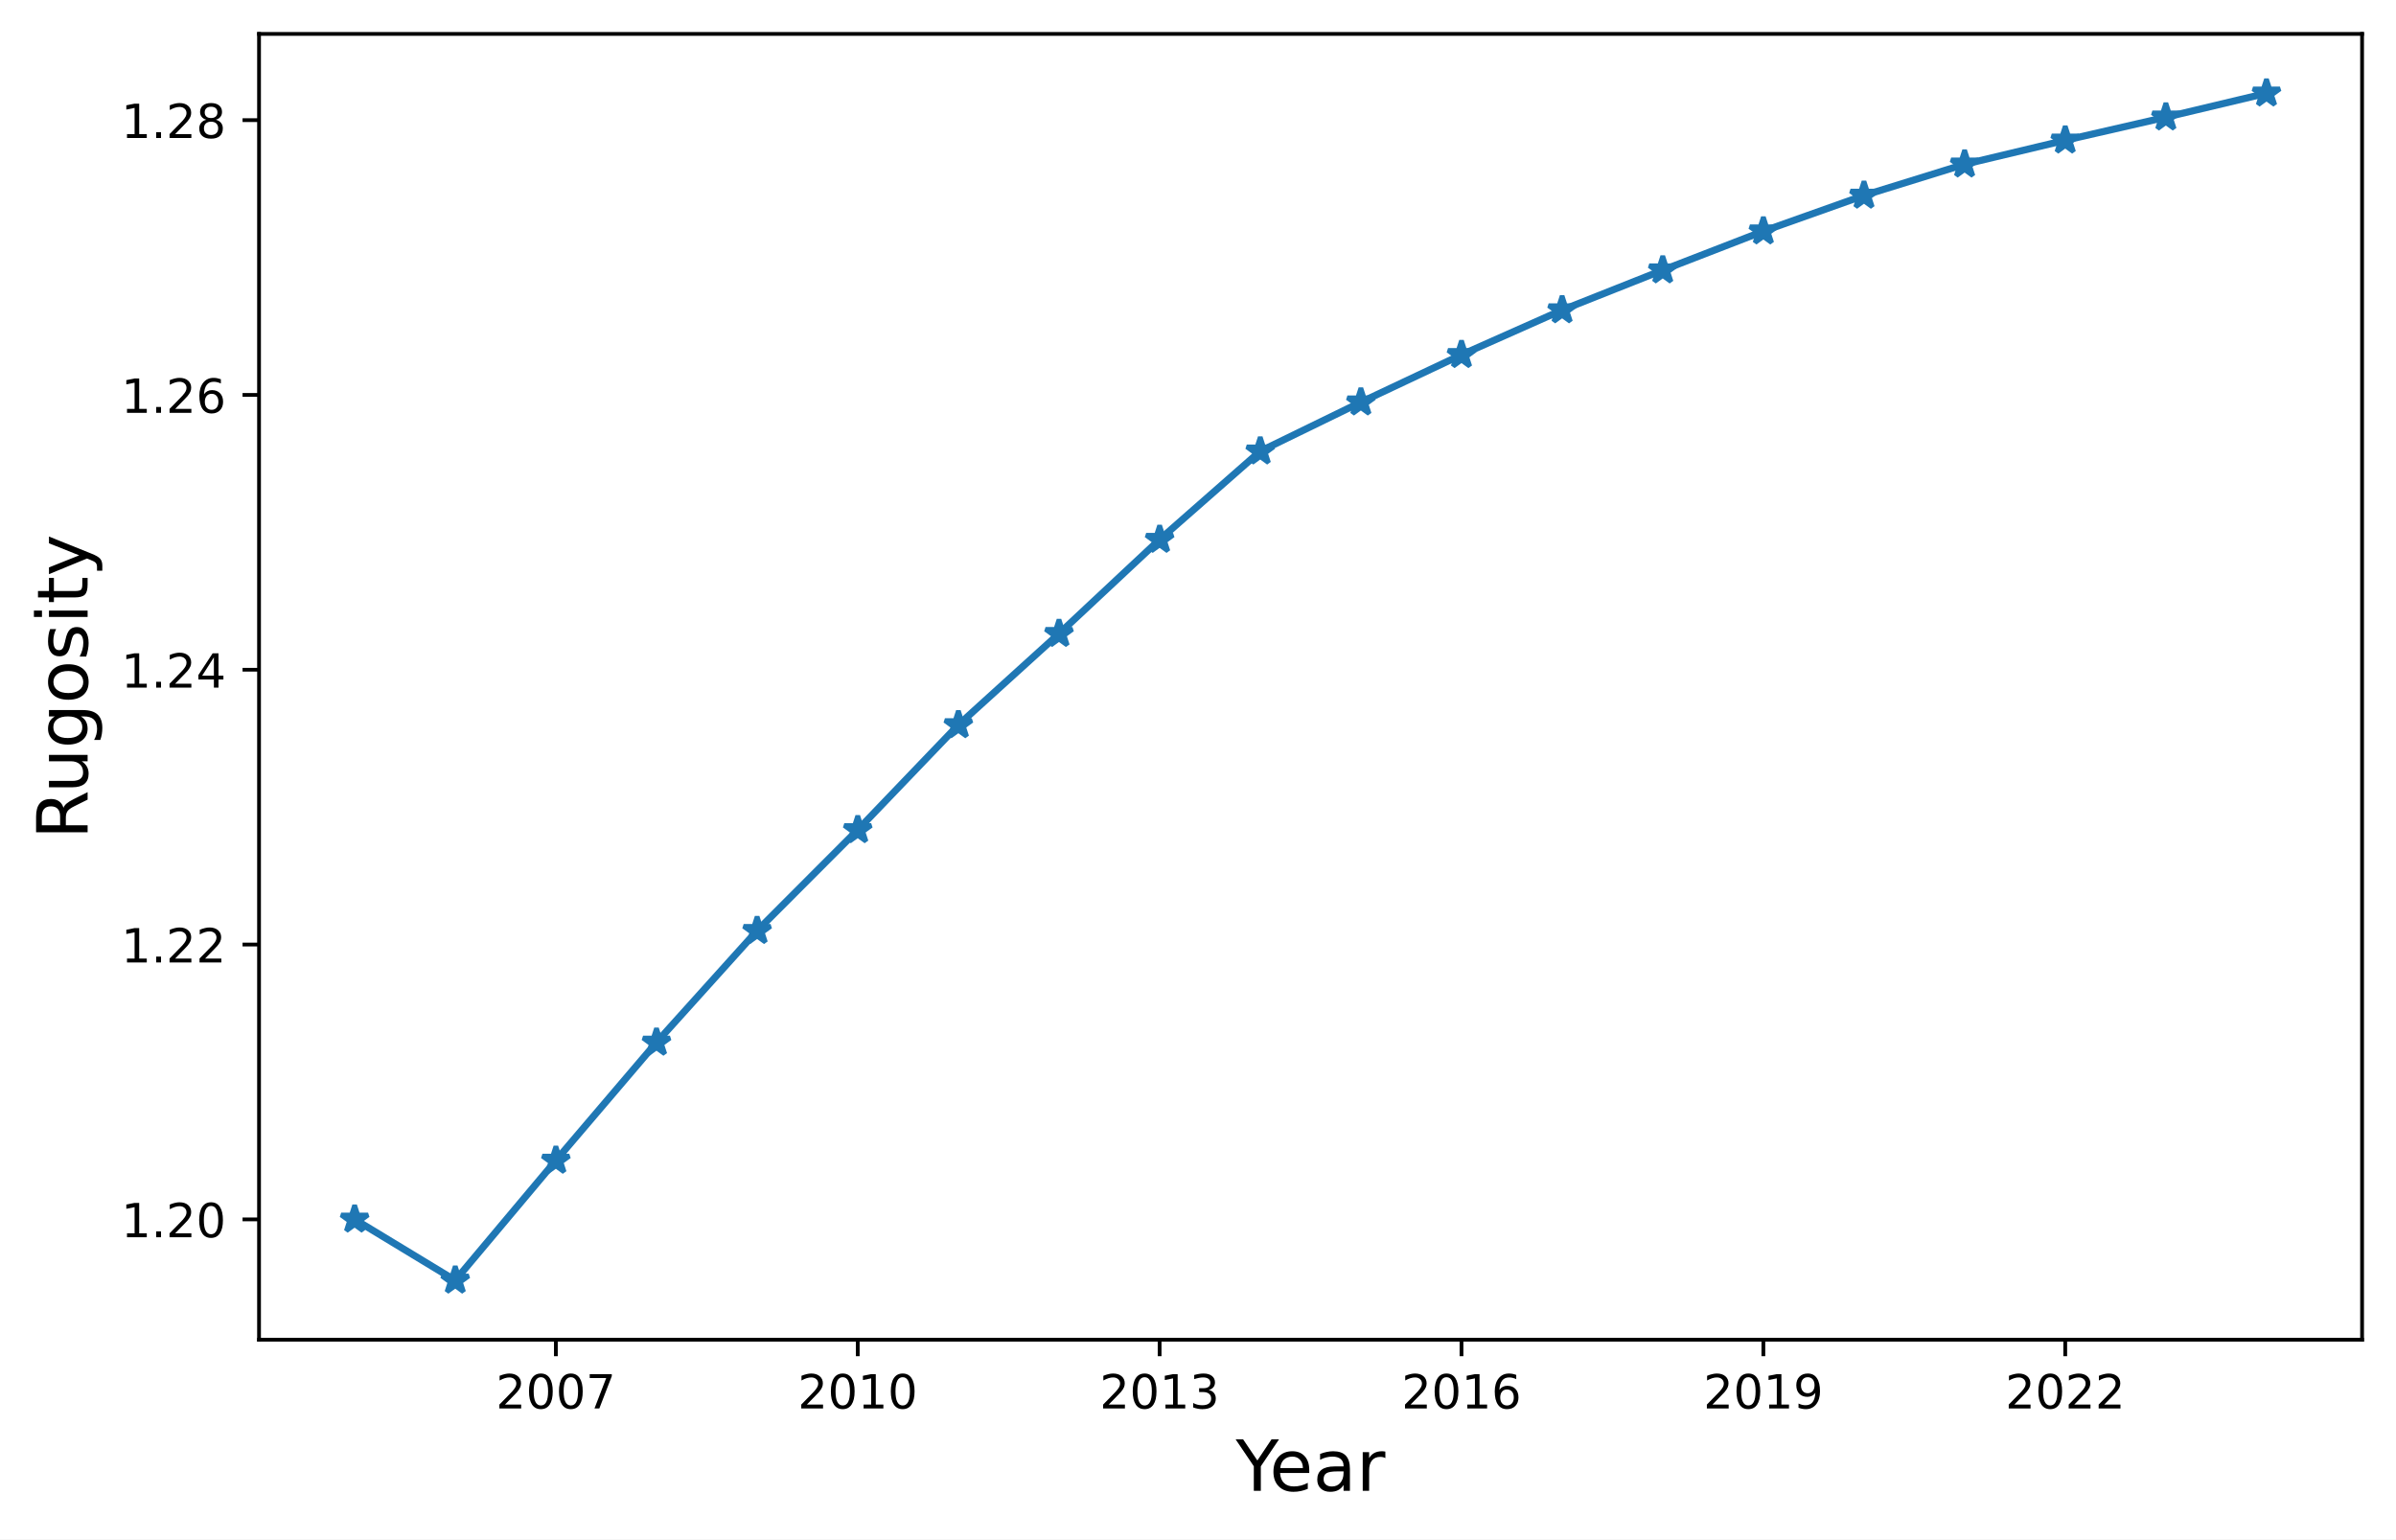
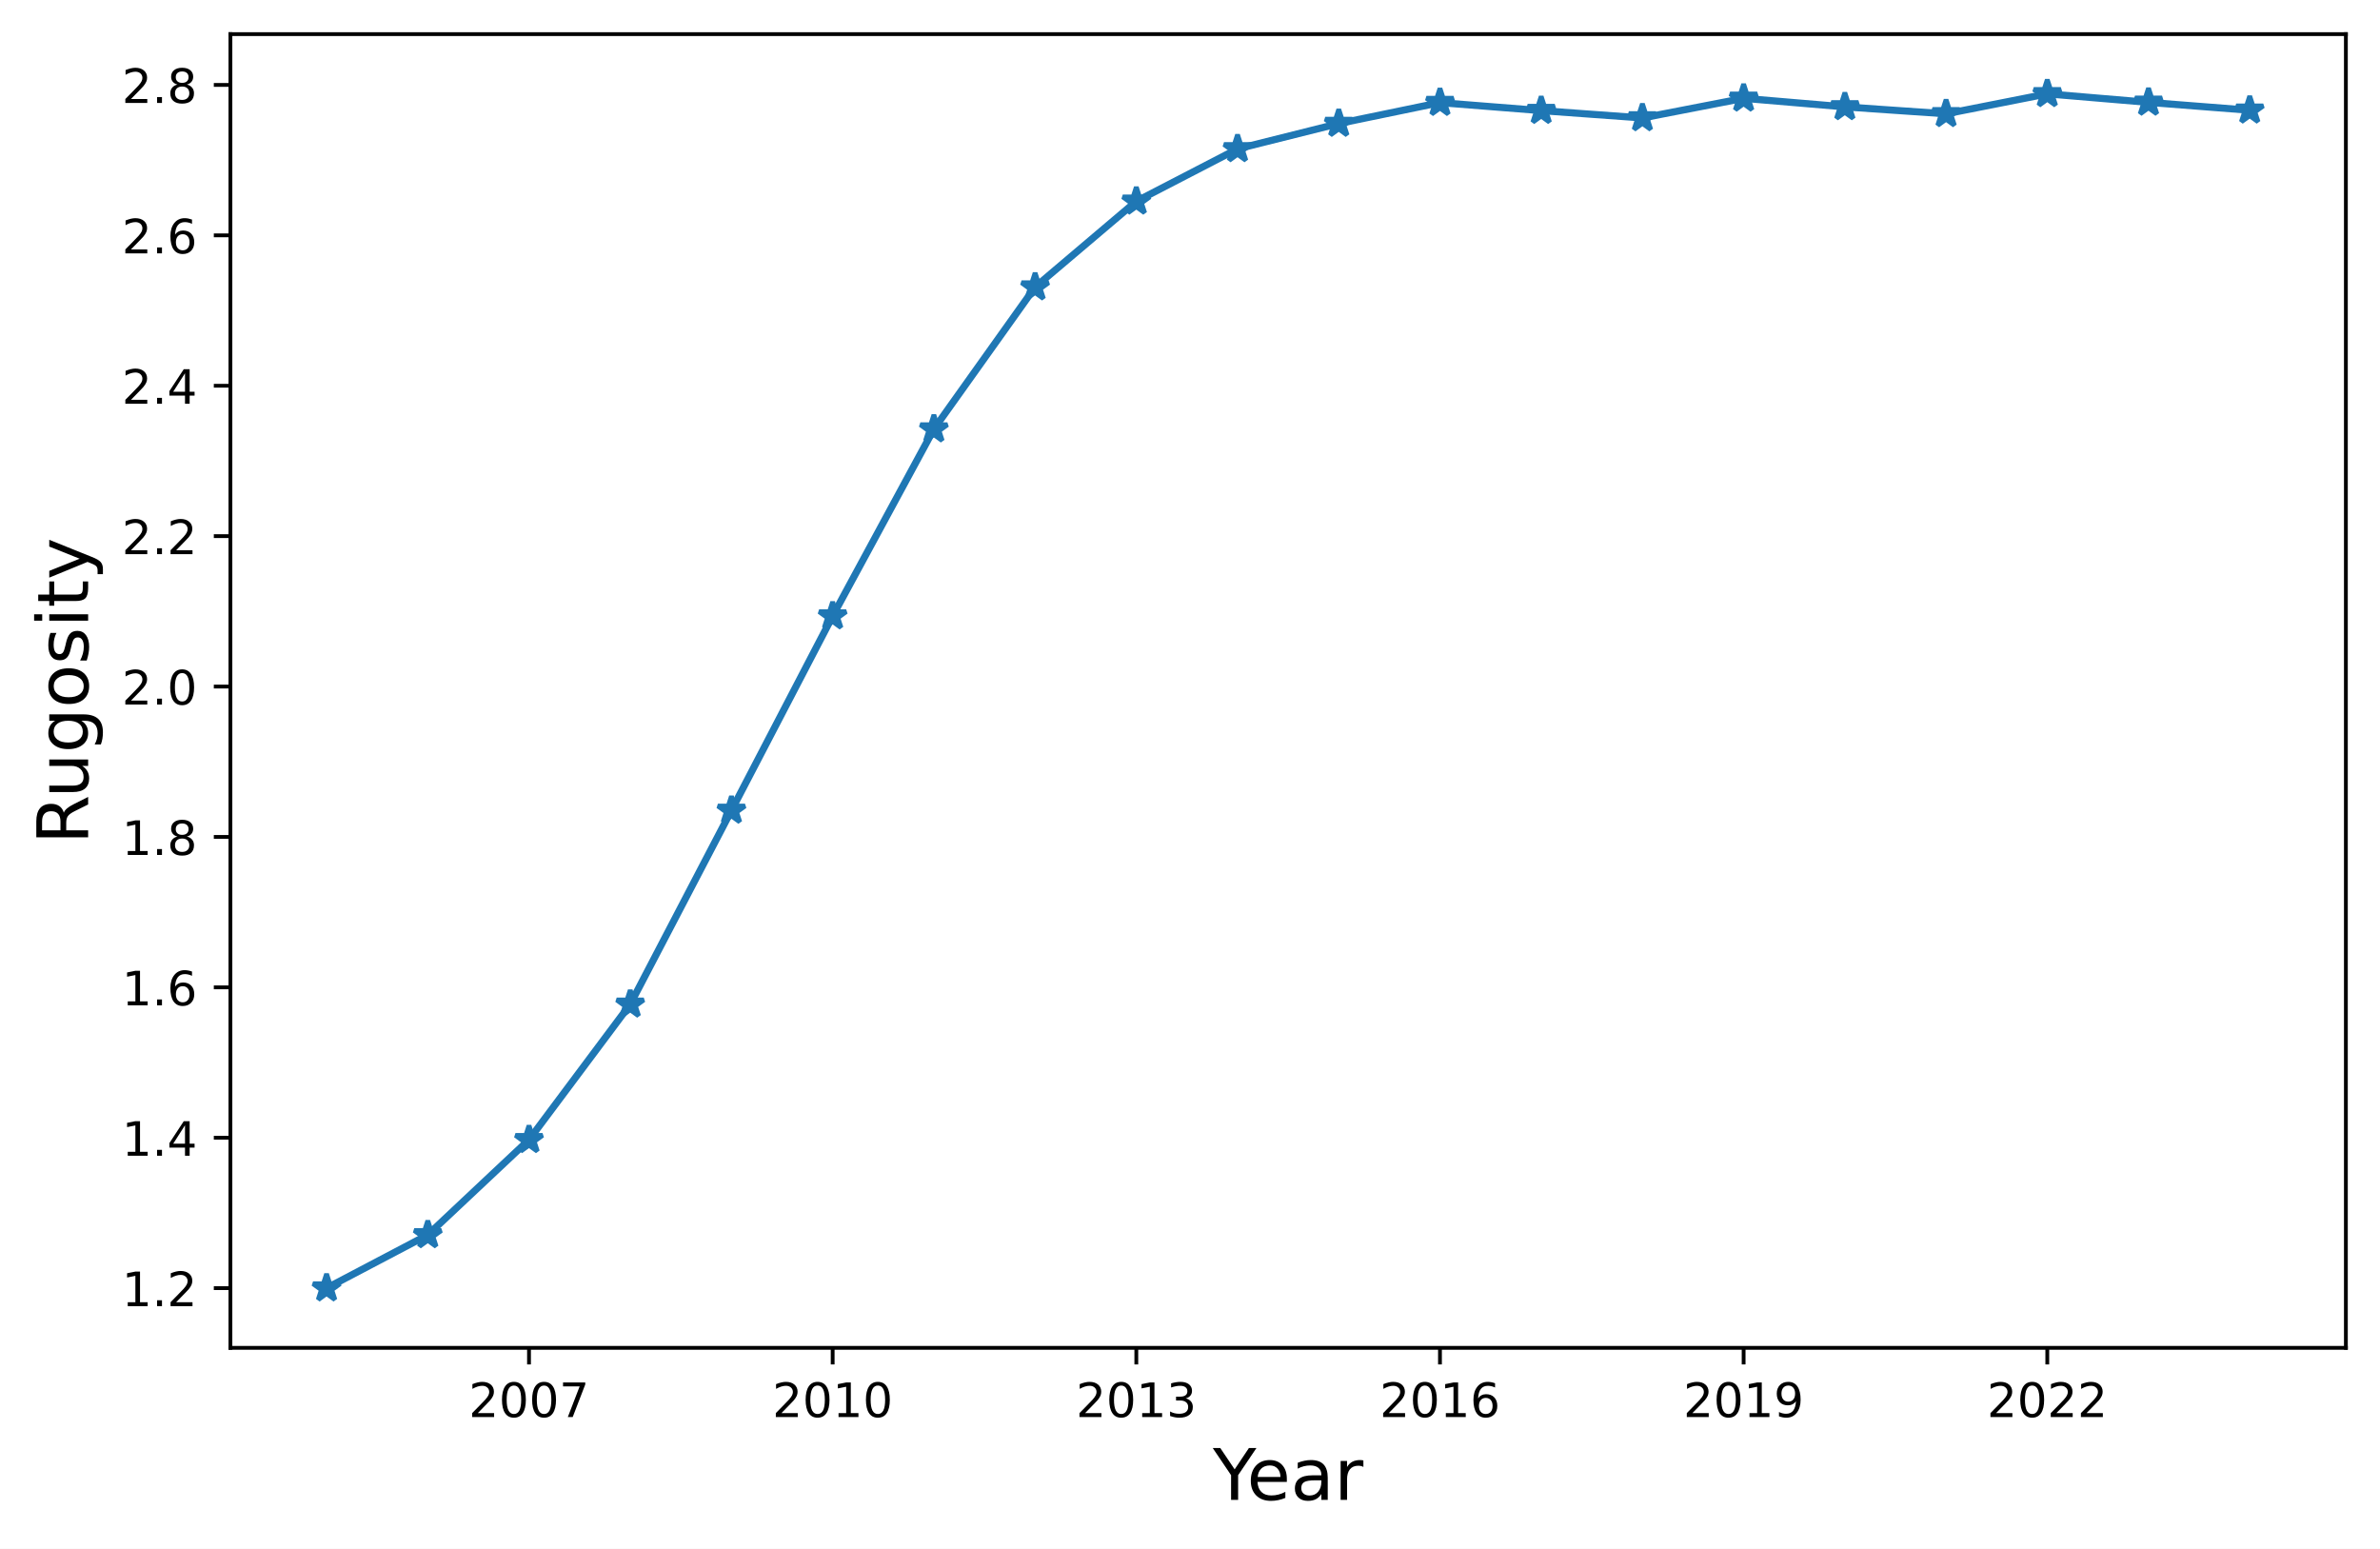
- <svg xmlns="http://www.w3.org/2000/svg" xmlns:xlink="http://www.w3.org/1999/xlink" width="508.583pt" height="326.795pt" viewBox="0 0 508.583 326.795" version="1.1">
+ <svg xmlns="http://www.w3.org/2000/svg" xmlns:xlink="http://www.w3.org/1999/xlink" width="502.22pt" height="326.795pt" viewBox="0 0 502.22 326.795" version="1.1">
  <defs>
    <style type="text/css">*{stroke-linejoin: round; stroke-linecap: butt}</style>
  </defs>
  <g id="figure_1">
    <g id="patch_1">
-       <path d="M 0 326.795  L 508.583 326.795  L 508.583 0  L 0 0  z " style="fill: #ffffff" />
+       <path d="M 0 326.795  L 502.22 326.795  L 502.22 0  L 0 0  z " style="fill: #ffffff" />
    </g>
    <g id="axes_1">
      <g id="patch_2">
-         <path d="M 54.983 284.4  L 501.383 284.4  L 501.383 7.2  L 54.983 7.2  z " style="fill: #ffffff" />
+         <path d="M 48.62 284.4  L 495.02 284.4  L 495.02 7.2  L 48.62 7.2  z " style="fill: #ffffff" />
      </g>
      <g id="matplotlib.axis_1">
        <g id="xtick_1">
          <g id="line2d_1">
            <defs>
-               <path id="mf09e41bf35" d="M 0 0  L 0 3.5  " style="stroke: #000000; stroke-width: 0.8" />
+               <path id="m940545f085" d="M 0 0  L 0 3.5  " style="stroke: #000000; stroke-width: 0.8" />
            </defs>
            <g>
-               <use xlink:href="#mf09e41bf35" x="117.991" y="284.4" style="stroke: #000000; stroke-width: 0.8" />
+               <use xlink:href="#m940545f085" x="111.629" y="284.4" style="stroke: #000000; stroke-width: 0.8" />
            </g>
          </g>
          <g id="text_1">
-             <g transform="translate(105.2664 298.9984) scale(0.1 -0.1)">
+             <g transform="translate(98.90393 298.9984) scale(0.1 -0.1)">
              <defs>
                <path id="DejaVuSans-32" d="M 1228 531  L 3431 531  L 3431 0  L 469 0  L 469 531  Q 828 903 1448 1529  Q 2069 2156 2228 2338  Q 2531 2678 2651 2914  Q 2772 3150 2772 3378  Q 2772 3750 2511 3984  Q 2250 4219 1831 4219  Q 1534 4219 1204 4116  Q 875 4013 500 3803  L 500 4441  Q 881 4594 1212 4672  Q 1544 4750 1819 4750  Q 2544 4750 2975 4387  Q 3406 4025 3406 3419  Q 3406 3131 3298 2873  Q 3191 2616 2906 2266  Q 2828 2175 2409 1742  Q 1991 1309 1228 531  z " transform="scale(0.015625)" />
                <path id="DejaVuSans-30" d="M 2034 4250  Q 1547 4250 1301 3770  Q 1056 3291 1056 2328  Q 1056 1369 1301 889  Q 1547 409 2034 409  Q 2525 409 2770 889  Q 3016 1369 3016 2328  Q 3016 3291 2770 3770  Q 2525 4250 2034 4250  z M 2034 4750  Q 2819 4750 3233 4129  Q 3647 3509 3647 2328  Q 3647 1150 3233 529  Q 2819 -91 2034 -91  Q 1250 -91 836 529  Q 422 1150 422 2328  Q 422 3509 836 4129  Q 1250 4750 2034 4750  z " transform="scale(0.015625)" />
                <path id="DejaVuSans-37" d="M 525 4666  L 3525 4666  L 3525 4397  L 1831 0  L 1172 0  L 2766 4134  L 525 4134  L 525 4666  z " transform="scale(0.015625)" />
              </defs>
              <use xlink:href="#DejaVuSans-32" />
              <use xlink:href="#DejaVuSans-30" x="63.623" />
              <use xlink:href="#DejaVuSans-30" x="127.246" />
              <use xlink:href="#DejaVuSans-37" x="190.869" />
            </g>
          </g>
        </g>
        <g id="xtick_2">
          <g id="line2d_2">
            <g>
-               <use xlink:href="#mf09e41bf35" x="182.068" y="284.4" style="stroke: #000000; stroke-width: 0.8" />
+               <use xlink:href="#m940545f085" x="175.705" y="284.4" style="stroke: #000000; stroke-width: 0.8" />
            </g>
          </g>
          <g id="text_2">
-             <g transform="translate(169.343 298.9984) scale(0.1 -0.1)">
+             <g transform="translate(162.9805 298.9984) scale(0.1 -0.1)">
              <defs>
                <path id="DejaVuSans-31" d="M 794 531  L 1825 531  L 1825 4091  L 703 3866  L 703 4441  L 1819 4666  L 2450 4666  L 2450 531  L 3481 531  L 3481 0  L 794 0  L 794 531  z " transform="scale(0.015625)" />
              </defs>
              <use xlink:href="#DejaVuSans-32" />
              <use xlink:href="#DejaVuSans-30" x="63.623" />
              <use xlink:href="#DejaVuSans-31" x="127.246" />
              <use xlink:href="#DejaVuSans-30" x="190.869" />
            </g>
          </g>
        </g>
        <g id="xtick_3">
          <g id="line2d_3">
            <g>
-               <use xlink:href="#mf09e41bf35" x="246.145" y="284.4" style="stroke: #000000; stroke-width: 0.8" />
+               <use xlink:href="#m940545f085" x="239.782" y="284.4" style="stroke: #000000; stroke-width: 0.8" />
            </g>
          </g>
          <g id="text_3">
-             <g transform="translate(233.4195 298.9984) scale(0.1 -0.1)">
+             <g transform="translate(227.057 298.9984) scale(0.1 -0.1)">
              <defs>
                <path id="DejaVuSans-33" d="M 2597 2516  Q 3050 2419 3304 2112  Q 3559 1806 3559 1356  Q 3559 666 3084 287  Q 2609 -91 1734 -91  Q 1441 -91 1130 -33  Q 819 25 488 141  L 488 750  Q 750 597 1062 519  Q 1375 441 1716 441  Q 2309 441 2620 675  Q 2931 909 2931 1356  Q 2931 1769 2642 2001  Q 2353 2234 1838 2234  L 1294 2234  L 1294 2753  L 1863 2753  Q 2328 2753 2575 2939  Q 2822 3125 2822 3475  Q 2822 3834 2567 4026  Q 2313 4219 1838 4219  Q 1578 4219 1281 4162  Q 984 4106 628 3988  L 628 4550  Q 988 4650 1302 4700  Q 1616 4750 1894 4750  Q 2613 4750 3031 4423  Q 3450 4097 3450 3541  Q 3450 3153 3228 2886  Q 3006 2619 2597 2516  z " transform="scale(0.015625)" />
              </defs>
              <use xlink:href="#DejaVuSans-32" />
              <use xlink:href="#DejaVuSans-30" x="63.623" />
              <use xlink:href="#DejaVuSans-31" x="127.246" />
              <use xlink:href="#DejaVuSans-33" x="190.869" />
            </g>
          </g>
        </g>
        <g id="xtick_4">
          <g id="line2d_4">
            <g>
-               <use xlink:href="#mf09e41bf35" x="310.221" y="284.4" style="stroke: #000000; stroke-width: 0.8" />
+               <use xlink:href="#m940545f085" x="303.859" y="284.4" style="stroke: #000000; stroke-width: 0.8" />
            </g>
          </g>
          <g id="text_4">
-             <g transform="translate(297.4961 298.9984) scale(0.1 -0.1)">
+             <g transform="translate(291.1336 298.9984) scale(0.1 -0.1)">
              <defs>
                <path id="DejaVuSans-36" d="M 2113 2584  Q 1688 2584 1439 2293  Q 1191 2003 1191 1497  Q 1191 994 1439 701  Q 1688 409 2113 409  Q 2538 409 2786 701  Q 3034 994 3034 1497  Q 3034 2003 2786 2293  Q 2538 2584 2113 2584  z M 3366 4563  L 3366 3988  Q 3128 4100 2886 4159  Q 2644 4219 2406 4219  Q 1781 4219 1451 3797  Q 1122 3375 1075 2522  Q 1259 2794 1537 2939  Q 1816 3084 2150 3084  Q 2853 3084 3261 2657  Q 3669 2231 3669 1497  Q 3669 778 3244 343  Q 2819 -91 2113 -91  Q 1303 -91 875 529  Q 447 1150 447 2328  Q 447 3434 972 4092  Q 1497 4750 2381 4750  Q 2619 4750 2861 4703  Q 3103 4656 3366 4563  z " transform="scale(0.015625)" />
              </defs>
              <use xlink:href="#DejaVuSans-32" />
              <use xlink:href="#DejaVuSans-30" x="63.623" />
              <use xlink:href="#DejaVuSans-31" x="127.246" />
              <use xlink:href="#DejaVuSans-36" x="190.869" />
            </g>
          </g>
        </g>
        <g id="xtick_5">
          <g id="line2d_5">
            <g>
-               <use xlink:href="#mf09e41bf35" x="374.298" y="284.4" style="stroke: #000000; stroke-width: 0.8" />
+               <use xlink:href="#m940545f085" x="367.935" y="284.4" style="stroke: #000000; stroke-width: 0.8" />
            </g>
          </g>
          <g id="text_5">
-             <g transform="translate(361.5726 298.9984) scale(0.1 -0.1)">
+             <g transform="translate(355.2101 298.9984) scale(0.1 -0.1)">
              <defs>
                <path id="DejaVuSans-39" d="M 703 97  L 703 672  Q 941 559 1184 500  Q 1428 441 1663 441  Q 2288 441 2617 861  Q 2947 1281 2994 2138  Q 2813 1869 2534 1725  Q 2256 1581 1919 1581  Q 1219 1581 811 2004  Q 403 2428 403 3163  Q 403 3881 828 4315  Q 1253 4750 1959 4750  Q 2769 4750 3195 4129  Q 3622 3509 3622 2328  Q 3622 1225 3098 567  Q 2575 -91 1691 -91  Q 1453 -91 1209 -44  Q 966 3 703 97  z M 1959 2075  Q 2384 2075 2632 2365  Q 2881 2656 2881 3163  Q 2881 3666 2632 3958  Q 2384 4250 1959 4250  Q 1534 4250 1286 3958  Q 1038 3666 1038 3163  Q 1038 2656 1286 2365  Q 1534 2075 1959 2075  z " transform="scale(0.015625)" />
              </defs>
              <use xlink:href="#DejaVuSans-32" />
              <use xlink:href="#DejaVuSans-30" x="63.623" />
              <use xlink:href="#DejaVuSans-31" x="127.246" />
              <use xlink:href="#DejaVuSans-39" x="190.869" />
            </g>
          </g>
        </g>
        <g id="xtick_6">
          <g id="line2d_6">
            <g>
-               <use xlink:href="#mf09e41bf35" x="438.374" y="284.4" style="stroke: #000000; stroke-width: 0.8" />
+               <use xlink:href="#m940545f085" x="432.012" y="284.4" style="stroke: #000000; stroke-width: 0.8" />
            </g>
          </g>
          <g id="text_6">
-             <g transform="translate(425.6492 298.9984) scale(0.1 -0.1)">
+             <g transform="translate(419.2867 298.9984) scale(0.1 -0.1)">
              <use xlink:href="#DejaVuSans-32" />
              <use xlink:href="#DejaVuSans-30" x="63.623" />
              <use xlink:href="#DejaVuSans-32" x="127.246" />
              <use xlink:href="#DejaVuSans-32" x="190.869" />
            </g>
          </g>
        </g>
        <g id="text_7">
-           <g transform="translate(262.3016 316.4758) scale(0.15 -0.15)">
+           <g transform="translate(255.9391 316.4758) scale(0.15 -0.15)">
            <defs>
              <path id="DejaVuSans-59" d="M -13 4666  L 666 4666  L 1959 2747  L 3244 4666  L 3922 4666  L 2272 2222  L 2272 0  L 1638 0  L 1638 2222  L -13 4666  z " transform="scale(0.015625)" />
              <path id="DejaVuSans-65" d="M 3597 1894  L 3597 1613  L 953 1613  Q 991 1019 1311 708  Q 1631 397 2203 397  Q 2534 397 2845 478  Q 3156 559 3463 722  L 3463 178  Q 3153 47 2828 -22  Q 2503 -91 2169 -91  Q 1331 -91 842 396  Q 353 884 353 1716  Q 353 2575 817 3079  Q 1281 3584 2069 3584  Q 2775 3584 3186 3129  Q 3597 2675 3597 1894  z M 3022 2063  Q 3016 2534 2758 2815  Q 2500 3097 2075 3097  Q 1594 3097 1305 2825  Q 1016 2553 972 2059  L 3022 2063  z " transform="scale(0.015625)" />
              <path id="DejaVuSans-61" d="M 2194 1759  Q 1497 1759 1228 1600  Q 959 1441 959 1056  Q 959 750 1161 570  Q 1363 391 1709 391  Q 2188 391 2477 730  Q 2766 1069 2766 1631  L 2766 1759  L 2194 1759  z M 3341 1997  L 3341 0  L 2766 0  L 2766 531  Q 2569 213 2275 61  Q 1981 -91 1556 -91  Q 1019 -91 701 211  Q 384 513 384 1019  Q 384 1609 779 1909  Q 1175 2209 1959 2209  L 2766 2209  L 2766 2266  Q 2766 2663 2505 2880  Q 2244 3097 1772 3097  Q 1472 3097 1187 3025  Q 903 2953 641 2809  L 641 3341  Q 956 3463 1253 3523  Q 1550 3584 1831 3584  Q 2591 3584 2966 3190  Q 3341 2797 3341 1997  z " transform="scale(0.015625)" />
              <path id="DejaVuSans-72" d="M 2631 2963  Q 2534 3019 2420 3045  Q 2306 3072 2169 3072  Q 1681 3072 1420 2755  Q 1159 2438 1159 1844  L 1159 0  L 581 0  L 581 3500  L 1159 3500  L 1159 2956  Q 1341 3275 1631 3429  Q 1922 3584 2338 3584  Q 2397 3584 2469 3576  Q 2541 3569 2628 3553  L 2631 2963  z " transform="scale(0.015625)" />
            </defs>
            <use xlink:href="#DejaVuSans-59" />
            <use xlink:href="#DejaVuSans-65" x="47.834" />
            <use xlink:href="#DejaVuSans-61" x="109.357" />
            <use xlink:href="#DejaVuSans-72" x="170.637" />
          </g>
        </g>
      </g>
      <g id="matplotlib.axis_2">
        <g id="ytick_1">
          <g id="line2d_7">
            <defs>
-               <path id="mc282e3cbf0" d="M 0 0  L -3.5 0  " style="stroke: #000000; stroke-width: 0.8" />
+               <path id="m99afd3d9b3" d="M 0 0  L -3.5 0  " style="stroke: #000000; stroke-width: 0.8" />
            </defs>
            <g>
-               <use xlink:href="#mc282e3cbf0" x="54.983" y="258.849" style="stroke: #000000; stroke-width: 0.8" />
+               <use xlink:href="#m99afd3d9b3" x="48.62" y="271.8" style="stroke: #000000; stroke-width: 0.8" />
            </g>
          </g>
          <g id="text_8">
-             <g transform="translate(25.71719 262.6481) scale(0.1 -0.1)">
+             <g transform="translate(25.71719 275.5992) scale(0.1 -0.1)">
              <defs>
                <path id="DejaVuSans-2e" d="M 684 794  L 1344 794  L 1344 0  L 684 0  L 684 794  z " transform="scale(0.015625)" />
              </defs>
              <use xlink:href="#DejaVuSans-31" />
              <use xlink:href="#DejaVuSans-2e" x="63.623" />
              <use xlink:href="#DejaVuSans-32" x="95.41" />
-               <use xlink:href="#DejaVuSans-30" x="159.033" />
            </g>
          </g>
        </g>
        <g id="ytick_2">
          <g id="line2d_8">
            <g>
-               <use xlink:href="#mc282e3cbf0" x="54.983" y="200.511" style="stroke: #000000; stroke-width: 0.8" />
+               <use xlink:href="#m99afd3d9b3" x="48.62" y="240.065" style="stroke: #000000; stroke-width: 0.8" />
            </g>
          </g>
          <g id="text_9">
-             <g transform="translate(25.71719 204.3103) scale(0.1 -0.1)">
+             <g transform="translate(25.71719 243.8646) scale(0.1 -0.1)">
+               <defs>
+                 <path id="DejaVuSans-34" d="M 2419 4116  L 825 1625  L 2419 1625  L 2419 4116  z M 2253 4666  L 3047 4666  L 3047 1625  L 3713 1625  L 3713 1100  L 3047 1100  L 3047 0  L 2419 0  L 2419 1100  L 313 1100  L 313 1709  L 2253 4666  z " transform="scale(0.015625)" />
+               </defs>
              <use xlink:href="#DejaVuSans-31" />
              <use xlink:href="#DejaVuSans-2e" x="63.623" />
-               <use xlink:href="#DejaVuSans-32" x="95.41" />
-               <use xlink:href="#DejaVuSans-32" x="159.033" />
+               <use xlink:href="#DejaVuSans-34" x="95.41" />
            </g>
          </g>
        </g>
        <g id="ytick_3">
          <g id="line2d_9">
            <g>
-               <use xlink:href="#mc282e3cbf0" x="54.983" y="142.173" style="stroke: #000000; stroke-width: 0.8" />
+               <use xlink:href="#m99afd3d9b3" x="48.62" y="208.331" style="stroke: #000000; stroke-width: 0.8" />
            </g>
          </g>
          <g id="text_10">
-             <g transform="translate(25.71719 145.9725) scale(0.1 -0.1)">
-               <defs>
-                 <path id="DejaVuSans-34" d="M 2419 4116  L 825 1625  L 2419 1625  L 2419 4116  z M 2253 4666  L 3047 4666  L 3047 1625  L 3713 1625  L 3713 1100  L 3047 1100  L 3047 0  L 2419 0  L 2419 1100  L 313 1100  L 313 1709  L 2253 4666  z " transform="scale(0.015625)" />
-               </defs>
+             <g transform="translate(25.71719 212.13) scale(0.1 -0.1)">
              <use xlink:href="#DejaVuSans-31" />
              <use xlink:href="#DejaVuSans-2e" x="63.623" />
-               <use xlink:href="#DejaVuSans-32" x="95.41" />
-               <use xlink:href="#DejaVuSans-34" x="159.033" />
+               <use xlink:href="#DejaVuSans-36" x="95.41" />
            </g>
          </g>
        </g>
        <g id="ytick_4">
          <g id="line2d_10">
            <g>
-               <use xlink:href="#mc282e3cbf0" x="54.983" y="83.835" style="stroke: #000000; stroke-width: 0.8" />
+               <use xlink:href="#m99afd3d9b3" x="48.62" y="176.596" style="stroke: #000000; stroke-width: 0.8" />
            </g>
          </g>
          <g id="text_11">
-             <g transform="translate(25.71719 87.63464) scale(0.1 -0.1)">
+             <g transform="translate(25.71719 180.3955) scale(0.1 -0.1)">
+               <defs>
+                 <path id="DejaVuSans-38" d="M 2034 2216  Q 1584 2216 1326 1975  Q 1069 1734 1069 1313  Q 1069 891 1326 650  Q 1584 409 2034 409  Q 2484 409 2743 651  Q 3003 894 3003 1313  Q 3003 1734 2745 1975  Q 2488 2216 2034 2216  z M 1403 2484  Q 997 2584 770 2862  Q 544 3141 544 3541  Q 544 4100 942 4425  Q 1341 4750 2034 4750  Q 2731 4750 3128 4425  Q 3525 4100 3525 3541  Q 3525 3141 3298 2862  Q 3072 2584 2669 2484  Q 3125 2378 3379 2068  Q 3634 1759 3634 1313  Q 3634 634 3220 271  Q 2806 -91 2034 -91  Q 1263 -91 848 271  Q 434 634 434 1313  Q 434 1759 690 2068  Q 947 2378 1403 2484  z M 1172 3481  Q 1172 3119 1398 2916  Q 1625 2713 2034 2713  Q 2441 2713 2670 2916  Q 2900 3119 2900 3481  Q 2900 3844 2670 4047  Q 2441 4250 2034 4250  Q 1625 4250 1398 4047  Q 1172 3844 1172 3481  z " transform="scale(0.015625)" />
+               </defs>
              <use xlink:href="#DejaVuSans-31" />
              <use xlink:href="#DejaVuSans-2e" x="63.623" />
-               <use xlink:href="#DejaVuSans-32" x="95.41" />
-               <use xlink:href="#DejaVuSans-36" x="159.033" />
+               <use xlink:href="#DejaVuSans-38" x="95.41" />
            </g>
          </g>
        </g>
        <g id="ytick_5">
          <g id="line2d_11">
            <g>
-               <use xlink:href="#mc282e3cbf0" x="54.983" y="25.498" style="stroke: #000000; stroke-width: 0.8" />
+               <use xlink:href="#m99afd3d9b3" x="48.62" y="144.862" style="stroke: #000000; stroke-width: 0.8" />
            </g>
          </g>
          <g id="text_12">
-             <g transform="translate(25.71719 29.29681) scale(0.1 -0.1)">
-               <defs>
-                 <path id="DejaVuSans-38" d="M 2034 2216  Q 1584 2216 1326 1975  Q 1069 1734 1069 1313  Q 1069 891 1326 650  Q 1584 409 2034 409  Q 2484 409 2743 651  Q 3003 894 3003 1313  Q 3003 1734 2745 1975  Q 2488 2216 2034 2216  z M 1403 2484  Q 997 2584 770 2862  Q 544 3141 544 3541  Q 544 4100 942 4425  Q 1341 4750 2034 4750  Q 2731 4750 3128 4425  Q 3525 4100 3525 3541  Q 3525 3141 3298 2862  Q 3072 2584 2669 2484  Q 3125 2378 3379 2068  Q 3634 1759 3634 1313  Q 3634 634 3220 271  Q 2806 -91 2034 -91  Q 1263 -91 848 271  Q 434 634 434 1313  Q 434 1759 690 2068  Q 947 2378 1403 2484  z M 1172 3481  Q 1172 3119 1398 2916  Q 1625 2713 2034 2713  Q 2441 2713 2670 2916  Q 2900 3119 2900 3481  Q 2900 3844 2670 4047  Q 2441 4250 2034 4250  Q 1625 4250 1398 4047  Q 1172 3844 1172 3481  z " transform="scale(0.015625)" />
-               </defs>
-               <use xlink:href="#DejaVuSans-31" />
+             <g transform="translate(25.71719 148.6609) scale(0.1 -0.1)">
+               <use xlink:href="#DejaVuSans-32" />
+               <use xlink:href="#DejaVuSans-2e" x="63.623" />
+               <use xlink:href="#DejaVuSans-30" x="95.41" />
+             </g>
+           </g>
+         </g>
+         <g id="ytick_6">
+           <g id="line2d_12">
+             <g>
+               <use xlink:href="#m99afd3d9b3" x="48.62" y="113.127" style="stroke: #000000; stroke-width: 0.8" />
+             </g>
+           </g>
+           <g id="text_13">
+             <g transform="translate(25.71719 116.9263) scale(0.1 -0.1)">
+               <use xlink:href="#DejaVuSans-32" />
              <use xlink:href="#DejaVuSans-2e" x="63.623" />
              <use xlink:href="#DejaVuSans-32" x="95.41" />
-               <use xlink:href="#DejaVuSans-38" x="159.033" />
-             </g>
-           </g>
-         </g>
-         <g id="text_13">
+             </g>
+           </g>
+         </g>
+         <g id="ytick_7">
+           <g id="line2d_13">
+             <g>
+               <use xlink:href="#m99afd3d9b3" x="48.62" y="81.392" style="stroke: #000000; stroke-width: 0.8" />
+             </g>
+           </g>
+           <g id="text_14">
+             <g transform="translate(25.71719 85.19169) scale(0.1 -0.1)">
+               <use xlink:href="#DejaVuSans-32" />
+               <use xlink:href="#DejaVuSans-2e" x="63.623" />
+               <use xlink:href="#DejaVuSans-34" x="95.41" />
+             </g>
+           </g>
+         </g>
+         <g id="ytick_8">
+           <g id="line2d_14">
+             <g>
+               <use xlink:href="#m99afd3d9b3" x="48.62" y="49.658" style="stroke: #000000; stroke-width: 0.8" />
+             </g>
+           </g>
+           <g id="text_15">
+             <g transform="translate(25.71719 53.4571) scale(0.1 -0.1)">
+               <use xlink:href="#DejaVuSans-32" />
+               <use xlink:href="#DejaVuSans-2e" x="63.623" />
+               <use xlink:href="#DejaVuSans-36" x="95.41" />
+             </g>
+           </g>
+         </g>
+         <g id="ytick_9">
+           <g id="line2d_15">
+             <g>
+               <use xlink:href="#m99afd3d9b3" x="48.62" y="17.923" style="stroke: #000000; stroke-width: 0.8" />
+             </g>
+           </g>
+           <g id="text_16">
+             <g transform="translate(25.71719 21.72251) scale(0.1 -0.1)">
+               <use xlink:href="#DejaVuSans-32" />
+               <use xlink:href="#DejaVuSans-2e" x="63.623" />
+               <use xlink:href="#DejaVuSans-38" x="95.41" />
+             </g>
+           </g>
+         </g>
+         <g id="text_17">
          <g transform="translate(18.59766 178.1473) rotate(-90) scale(0.15 -0.15)">
            <defs>
              <path id="DejaVuSans-52" d="M 2841 2188  Q 3044 2119 3236 1894  Q 3428 1669 3622 1275  L 4263 0  L 3584 0  L 2988 1197  Q 2756 1666 2539 1819  Q 2322 1972 1947 1972  L 1259 1972  L 1259 0  L 628 0  L 628 4666  L 2053 4666  Q 2853 4666 3247 4331  Q 3641 3997 3641 3322  Q 3641 2881 3436 2590  Q 3231 2300 2841 2188  z M 1259 4147  L 1259 2491  L 2053 2491  Q 2509 2491 2742 2702  Q 2975 2913 2975 3322  Q 2975 3731 2742 3939  Q 2509 4147 2053 4147  L 1259 4147  z " transform="scale(0.015625)" />
              <path id="DejaVuSans-75" d="M 544 1381  L 544 3500  L 1119 3500  L 1119 1403  Q 1119 906 1312 657  Q 1506 409 1894 409  Q 2359 409 2629 706  Q 2900 1003 2900 1516  L 2900 3500  L 3475 3500  L 3475 0  L 2900 0  L 2900 538  Q 2691 219 2414 64  Q 2138 -91 1772 -91  Q 1169 -91 856 284  Q 544 659 544 1381  z M 1991 3584  L 1991 3584  z " transform="scale(0.015625)" />
              <path id="DejaVuSans-67" d="M 2906 1791  Q 2906 2416 2648 2759  Q 2391 3103 1925 3103  Q 1463 3103 1205 2759  Q 947 2416 947 1791  Q 947 1169 1205 825  Q 1463 481 1925 481  Q 2391 481 2648 825  Q 2906 1169 2906 1791  z M 3481 434  Q 3481 -459 3084 -895  Q 2688 -1331 1869 -1331  Q 1566 -1331 1297 -1286  Q 1028 -1241 775 -1147  L 775 -588  Q 1028 -725 1275 -790  Q 1522 -856 1778 -856  Q 2344 -856 2625 -561  Q 2906 -266 2906 331  L 2906 616  Q 2728 306 2450 153  Q 2172 0 1784 0  Q 1141 0 747 490  Q 353 981 353 1791  Q 353 2603 747 3093  Q 1141 3584 1784 3584  Q 2172 3584 2450 3431  Q 2728 3278 2906 2969  L 2906 3500  L 3481 3500  L 3481 434  z " transform="scale(0.015625)" />
              <path id="DejaVuSans-6f" d="M 1959 3097  Q 1497 3097 1228 2736  Q 959 2375 959 1747  Q 959 1119 1226 758  Q 1494 397 1959 397  Q 2419 397 2687 759  Q 2956 1122 2956 1747  Q 2956 2369 2687 2733  Q 2419 3097 1959 3097  z M 1959 3584  Q 2709 3584 3137 3096  Q 3566 2609 3566 1747  Q 3566 888 3137 398  Q 2709 -91 1959 -91  Q 1206 -91 779 398  Q 353 888 353 1747  Q 353 2609 779 3096  Q 1206 3584 1959 3584  z " transform="scale(0.015625)" />
              <path id="DejaVuSans-73" d="M 2834 3397  L 2834 2853  Q 2591 2978 2328 3040  Q 2066 3103 1784 3103  Q 1356 3103 1142 2972  Q 928 2841 928 2578  Q 928 2378 1081 2264  Q 1234 2150 1697 2047  L 1894 2003  Q 2506 1872 2764 1633  Q 3022 1394 3022 966  Q 3022 478 2636 193  Q 2250 -91 1575 -91  Q 1294 -91 989 -36  Q 684 19 347 128  L 347 722  Q 666 556 975 473  Q 1284 391 1588 391  Q 1994 391 2212 530  Q 2431 669 2431 922  Q 2431 1156 2273 1281  Q 2116 1406 1581 1522  L 1381 1569  Q 847 1681 609 1914  Q 372 2147 372 2553  Q 372 3047 722 3315  Q 1072 3584 1716 3584  Q 2034 3584 2315 3537  Q 2597 3491 2834 3397  z " transform="scale(0.015625)" />
              <path id="DejaVuSans-69" d="M 603 3500  L 1178 3500  L 1178 0  L 603 0  L 603 3500  z M 603 4863  L 1178 4863  L 1178 4134  L 603 4134  L 603 4863  z " transform="scale(0.015625)" />
              <path id="DejaVuSans-74" d="M 1172 4494  L 1172 3500  L 2356 3500  L 2356 3053  L 1172 3053  L 1172 1153  Q 1172 725 1289 603  Q 1406 481 1766 481  L 2356 481  L 2356 0  L 1766 0  Q 1100 0 847 248  Q 594 497 594 1153  L 594 3053  L 172 3053  L 172 3500  L 594 3500  L 594 4494  L 1172 4494  z " transform="scale(0.015625)" />
              <path id="DejaVuSans-79" d="M 2059 -325  Q 1816 -950 1584 -1140  Q 1353 -1331 966 -1331  L 506 -1331  L 506 -850  L 844 -850  Q 1081 -850 1212 -737  Q 1344 -625 1503 -206  L 1606 56  L 191 3500  L 800 3500  L 1894 763  L 2988 3500  L 3597 3500  L 2059 -325  z " transform="scale(0.015625)" />
            </defs>
            <use xlink:href="#DejaVuSans-52" />
            <use xlink:href="#DejaVuSans-75" x="64.982" />
            <use xlink:href="#DejaVuSans-67" x="128.361" />
            <use xlink:href="#DejaVuSans-6f" x="191.838" />
            <use xlink:href="#DejaVuSans-73" x="253.02" />
            <use xlink:href="#DejaVuSans-69" x="305.119" />
            <use xlink:href="#DejaVuSans-74" x="332.902" />
            <use xlink:href="#DejaVuSans-79" x="372.111" />
          </g>
        </g>
      </g>
-       <g id="line2d_12">
-         <path d="M 75.274 258.849  L 96.633 271.8  L 117.991 246.353  L 139.35 221.288  L 160.709 197.577  L 182.068 176.174  L 203.427 153.892  L 224.786 134.524  L 246.145 114.544  L 267.503 95.788  L 288.862 85.383  L 310.221 75.312  L 331.58 65.818  L 352.939 57.346  L 374.298 49.076  L 395.656 41.49  L 417.015 34.869  L 438.374 29.781  L 459.733 24.884  L 481.092 19.8  " clip-path="url(#p873b4aef8d)" style="fill: none; stroke: #1f77b4; stroke-width: 1.5; stroke-linecap: square" />
+       <g id="line2d_16">
+         <path d="M 68.911 271.8  L 90.27 260.568  L 111.629 240.493  L 132.988 211.914  L 154.347 171.001  L 175.705 129.993  L 197.064 90.544  L 218.423 60.578  L 239.782 42.473  L 261.141 31.413  L 282.5 26.067  L 303.859 21.653  L 325.217 23.343  L 346.576 24.889  L 367.935 20.746  L 389.294 22.554  L 410.653 24.017  L 432.012 19.8  L 453.371 21.601  L 474.729 23.267  " clip-path="url(#p8a43d90926)" style="fill: none; stroke: #1f77b4; stroke-width: 1.5; stroke-linecap: square" />
        <defs>
-           <path id="m315cb8f2d4" d="M 0 -3  L -0.674 -0.927  L -2.853 -0.927  L -1.09 0.354  L -1.763 2.427  L -0 1.146  L 1.763 2.427  L 1.09 0.354  L 2.853 -0.927  L 0.674 -0.927  z " style="stroke: #1f77b4; stroke-linejoin: bevel" />
+           <path id="mfb6bdd3382" d="M 0 -3  L -0.674 -0.927  L -2.853 -0.927  L -1.09 0.354  L -1.763 2.427  L -0 1.146  L 1.763 2.427  L 1.09 0.354  L 2.853 -0.927  L 0.674 -0.927  z " style="stroke: #1f77b4; stroke-linejoin: bevel" />
        </defs>
-         <g clip-path="url(#p873b4aef8d)">
-           <use xlink:href="#m315cb8f2d4" x="75.274" y="258.849" style="fill: #1f77b4; stroke: #1f77b4; stroke-linejoin: bevel" />
-           <use xlink:href="#m315cb8f2d4" x="96.633" y="271.8" style="fill: #1f77b4; stroke: #1f77b4; stroke-linejoin: bevel" />
-           <use xlink:href="#m315cb8f2d4" x="117.991" y="246.353" style="fill: #1f77b4; stroke: #1f77b4; stroke-linejoin: bevel" />
-           <use xlink:href="#m315cb8f2d4" x="139.35" y="221.288" style="fill: #1f77b4; stroke: #1f77b4; stroke-linejoin: bevel" />
-           <use xlink:href="#m315cb8f2d4" x="160.709" y="197.577" style="fill: #1f77b4; stroke: #1f77b4; stroke-linejoin: bevel" />
-           <use xlink:href="#m315cb8f2d4" x="182.068" y="176.174" style="fill: #1f77b4; stroke: #1f77b4; stroke-linejoin: bevel" />
-           <use xlink:href="#m315cb8f2d4" x="203.427" y="153.892" style="fill: #1f77b4; stroke: #1f77b4; stroke-linejoin: bevel" />
-           <use xlink:href="#m315cb8f2d4" x="224.786" y="134.524" style="fill: #1f77b4; stroke: #1f77b4; stroke-linejoin: bevel" />
-           <use xlink:href="#m315cb8f2d4" x="246.145" y="114.544" style="fill: #1f77b4; stroke: #1f77b4; stroke-linejoin: bevel" />
-           <use xlink:href="#m315cb8f2d4" x="267.503" y="95.788" style="fill: #1f77b4; stroke: #1f77b4; stroke-linejoin: bevel" />
-           <use xlink:href="#m315cb8f2d4" x="288.862" y="85.383" style="fill: #1f77b4; stroke: #1f77b4; stroke-linejoin: bevel" />
-           <use xlink:href="#m315cb8f2d4" x="310.221" y="75.312" style="fill: #1f77b4; stroke: #1f77b4; stroke-linejoin: bevel" />
-           <use xlink:href="#m315cb8f2d4" x="331.58" y="65.818" style="fill: #1f77b4; stroke: #1f77b4; stroke-linejoin: bevel" />
-           <use xlink:href="#m315cb8f2d4" x="352.939" y="57.346" style="fill: #1f77b4; stroke: #1f77b4; stroke-linejoin: bevel" />
-           <use xlink:href="#m315cb8f2d4" x="374.298" y="49.076" style="fill: #1f77b4; stroke: #1f77b4; stroke-linejoin: bevel" />
-           <use xlink:href="#m315cb8f2d4" x="395.656" y="41.49" style="fill: #1f77b4; stroke: #1f77b4; stroke-linejoin: bevel" />
-           <use xlink:href="#m315cb8f2d4" x="417.015" y="34.869" style="fill: #1f77b4; stroke: #1f77b4; stroke-linejoin: bevel" />
-           <use xlink:href="#m315cb8f2d4" x="438.374" y="29.781" style="fill: #1f77b4; stroke: #1f77b4; stroke-linejoin: bevel" />
-           <use xlink:href="#m315cb8f2d4" x="459.733" y="24.884" style="fill: #1f77b4; stroke: #1f77b4; stroke-linejoin: bevel" />
-           <use xlink:href="#m315cb8f2d4" x="481.092" y="19.8" style="fill: #1f77b4; stroke: #1f77b4; stroke-linejoin: bevel" />
+         <g clip-path="url(#p8a43d90926)">
+           <use xlink:href="#mfb6bdd3382" x="68.911" y="271.8" style="fill: #1f77b4; stroke: #1f77b4; stroke-linejoin: bevel" />
+           <use xlink:href="#mfb6bdd3382" x="90.27" y="260.568" style="fill: #1f77b4; stroke: #1f77b4; stroke-linejoin: bevel" />
+           <use xlink:href="#mfb6bdd3382" x="111.629" y="240.493" style="fill: #1f77b4; stroke: #1f77b4; stroke-linejoin: bevel" />
+           <use xlink:href="#mfb6bdd3382" x="132.988" y="211.914" style="fill: #1f77b4; stroke: #1f77b4; stroke-linejoin: bevel" />
+           <use xlink:href="#mfb6bdd3382" x="154.347" y="171.001" style="fill: #1f77b4; stroke: #1f77b4; stroke-linejoin: bevel" />
+           <use xlink:href="#mfb6bdd3382" x="175.705" y="129.993" style="fill: #1f77b4; stroke: #1f77b4; stroke-linejoin: bevel" />
+           <use xlink:href="#mfb6bdd3382" x="197.064" y="90.544" style="fill: #1f77b4; stroke: #1f77b4; stroke-linejoin: bevel" />
+           <use xlink:href="#mfb6bdd3382" x="218.423" y="60.578" style="fill: #1f77b4; stroke: #1f77b4; stroke-linejoin: bevel" />
+           <use xlink:href="#mfb6bdd3382" x="239.782" y="42.473" style="fill: #1f77b4; stroke: #1f77b4; stroke-linejoin: bevel" />
+           <use xlink:href="#mfb6bdd3382" x="261.141" y="31.413" style="fill: #1f77b4; stroke: #1f77b4; stroke-linejoin: bevel" />
+           <use xlink:href="#mfb6bdd3382" x="282.5" y="26.067" style="fill: #1f77b4; stroke: #1f77b4; stroke-linejoin: bevel" />
+           <use xlink:href="#mfb6bdd3382" x="303.859" y="21.653" style="fill: #1f77b4; stroke: #1f77b4; stroke-linejoin: bevel" />
+           <use xlink:href="#mfb6bdd3382" x="325.217" y="23.343" style="fill: #1f77b4; stroke: #1f77b4; stroke-linejoin: bevel" />
+           <use xlink:href="#mfb6bdd3382" x="346.576" y="24.889" style="fill: #1f77b4; stroke: #1f77b4; stroke-linejoin: bevel" />
+           <use xlink:href="#mfb6bdd3382" x="367.935" y="20.746" style="fill: #1f77b4; stroke: #1f77b4; stroke-linejoin: bevel" />
+           <use xlink:href="#mfb6bdd3382" x="389.294" y="22.554" style="fill: #1f77b4; stroke: #1f77b4; stroke-linejoin: bevel" />
+           <use xlink:href="#mfb6bdd3382" x="410.653" y="24.017" style="fill: #1f77b4; stroke: #1f77b4; stroke-linejoin: bevel" />
+           <use xlink:href="#mfb6bdd3382" x="432.012" y="19.8" style="fill: #1f77b4; stroke: #1f77b4; stroke-linejoin: bevel" />
+           <use xlink:href="#mfb6bdd3382" x="453.371" y="21.601" style="fill: #1f77b4; stroke: #1f77b4; stroke-linejoin: bevel" />
+           <use xlink:href="#mfb6bdd3382" x="474.729" y="23.267" style="fill: #1f77b4; stroke: #1f77b4; stroke-linejoin: bevel" />
        </g>
      </g>
      <g id="patch_3">
-         <path d="M 54.983 284.4  L 54.983 7.2  " style="fill: none; stroke: #000000; stroke-width: 0.8; stroke-linejoin: miter; stroke-linecap: square" />
+         <path d="M 48.62 284.4  L 48.62 7.2  " style="fill: none; stroke: #000000; stroke-width: 0.8; stroke-linejoin: miter; stroke-linecap: square" />
      </g>
      <g id="patch_4">
-         <path d="M 501.383 284.4  L 501.383 7.2  " style="fill: none; stroke: #000000; stroke-width: 0.8; stroke-linejoin: miter; stroke-linecap: square" />
+         <path d="M 495.02 284.4  L 495.02 7.2  " style="fill: none; stroke: #000000; stroke-width: 0.8; stroke-linejoin: miter; stroke-linecap: square" />
      </g>
      <g id="patch_5">
-         <path d="M 54.983 284.4  L 501.383 284.4  " style="fill: none; stroke: #000000; stroke-width: 0.8; stroke-linejoin: miter; stroke-linecap: square" />
+         <path d="M 48.62 284.4  L 495.02 284.4  " style="fill: none; stroke: #000000; stroke-width: 0.8; stroke-linejoin: miter; stroke-linecap: square" />
      </g>
      <g id="patch_6">
-         <path d="M 54.983 7.2  L 501.383 7.2  " style="fill: none; stroke: #000000; stroke-width: 0.8; stroke-linejoin: miter; stroke-linecap: square" />
+         <path d="M 48.62 7.2  L 495.02 7.2  " style="fill: none; stroke: #000000; stroke-width: 0.8; stroke-linejoin: miter; stroke-linecap: square" />
      </g>
    </g>
  </g>
  <defs>
-     <clipPath id="p873b4aef8d">
-       <rect x="54.983" y="7.2" width="446.4" height="277.2" />
+     <clipPath id="p8a43d90926">
+       <rect x="48.62" y="7.2" width="446.4" height="277.2" />
    </clipPath>
  </defs>
</svg>
